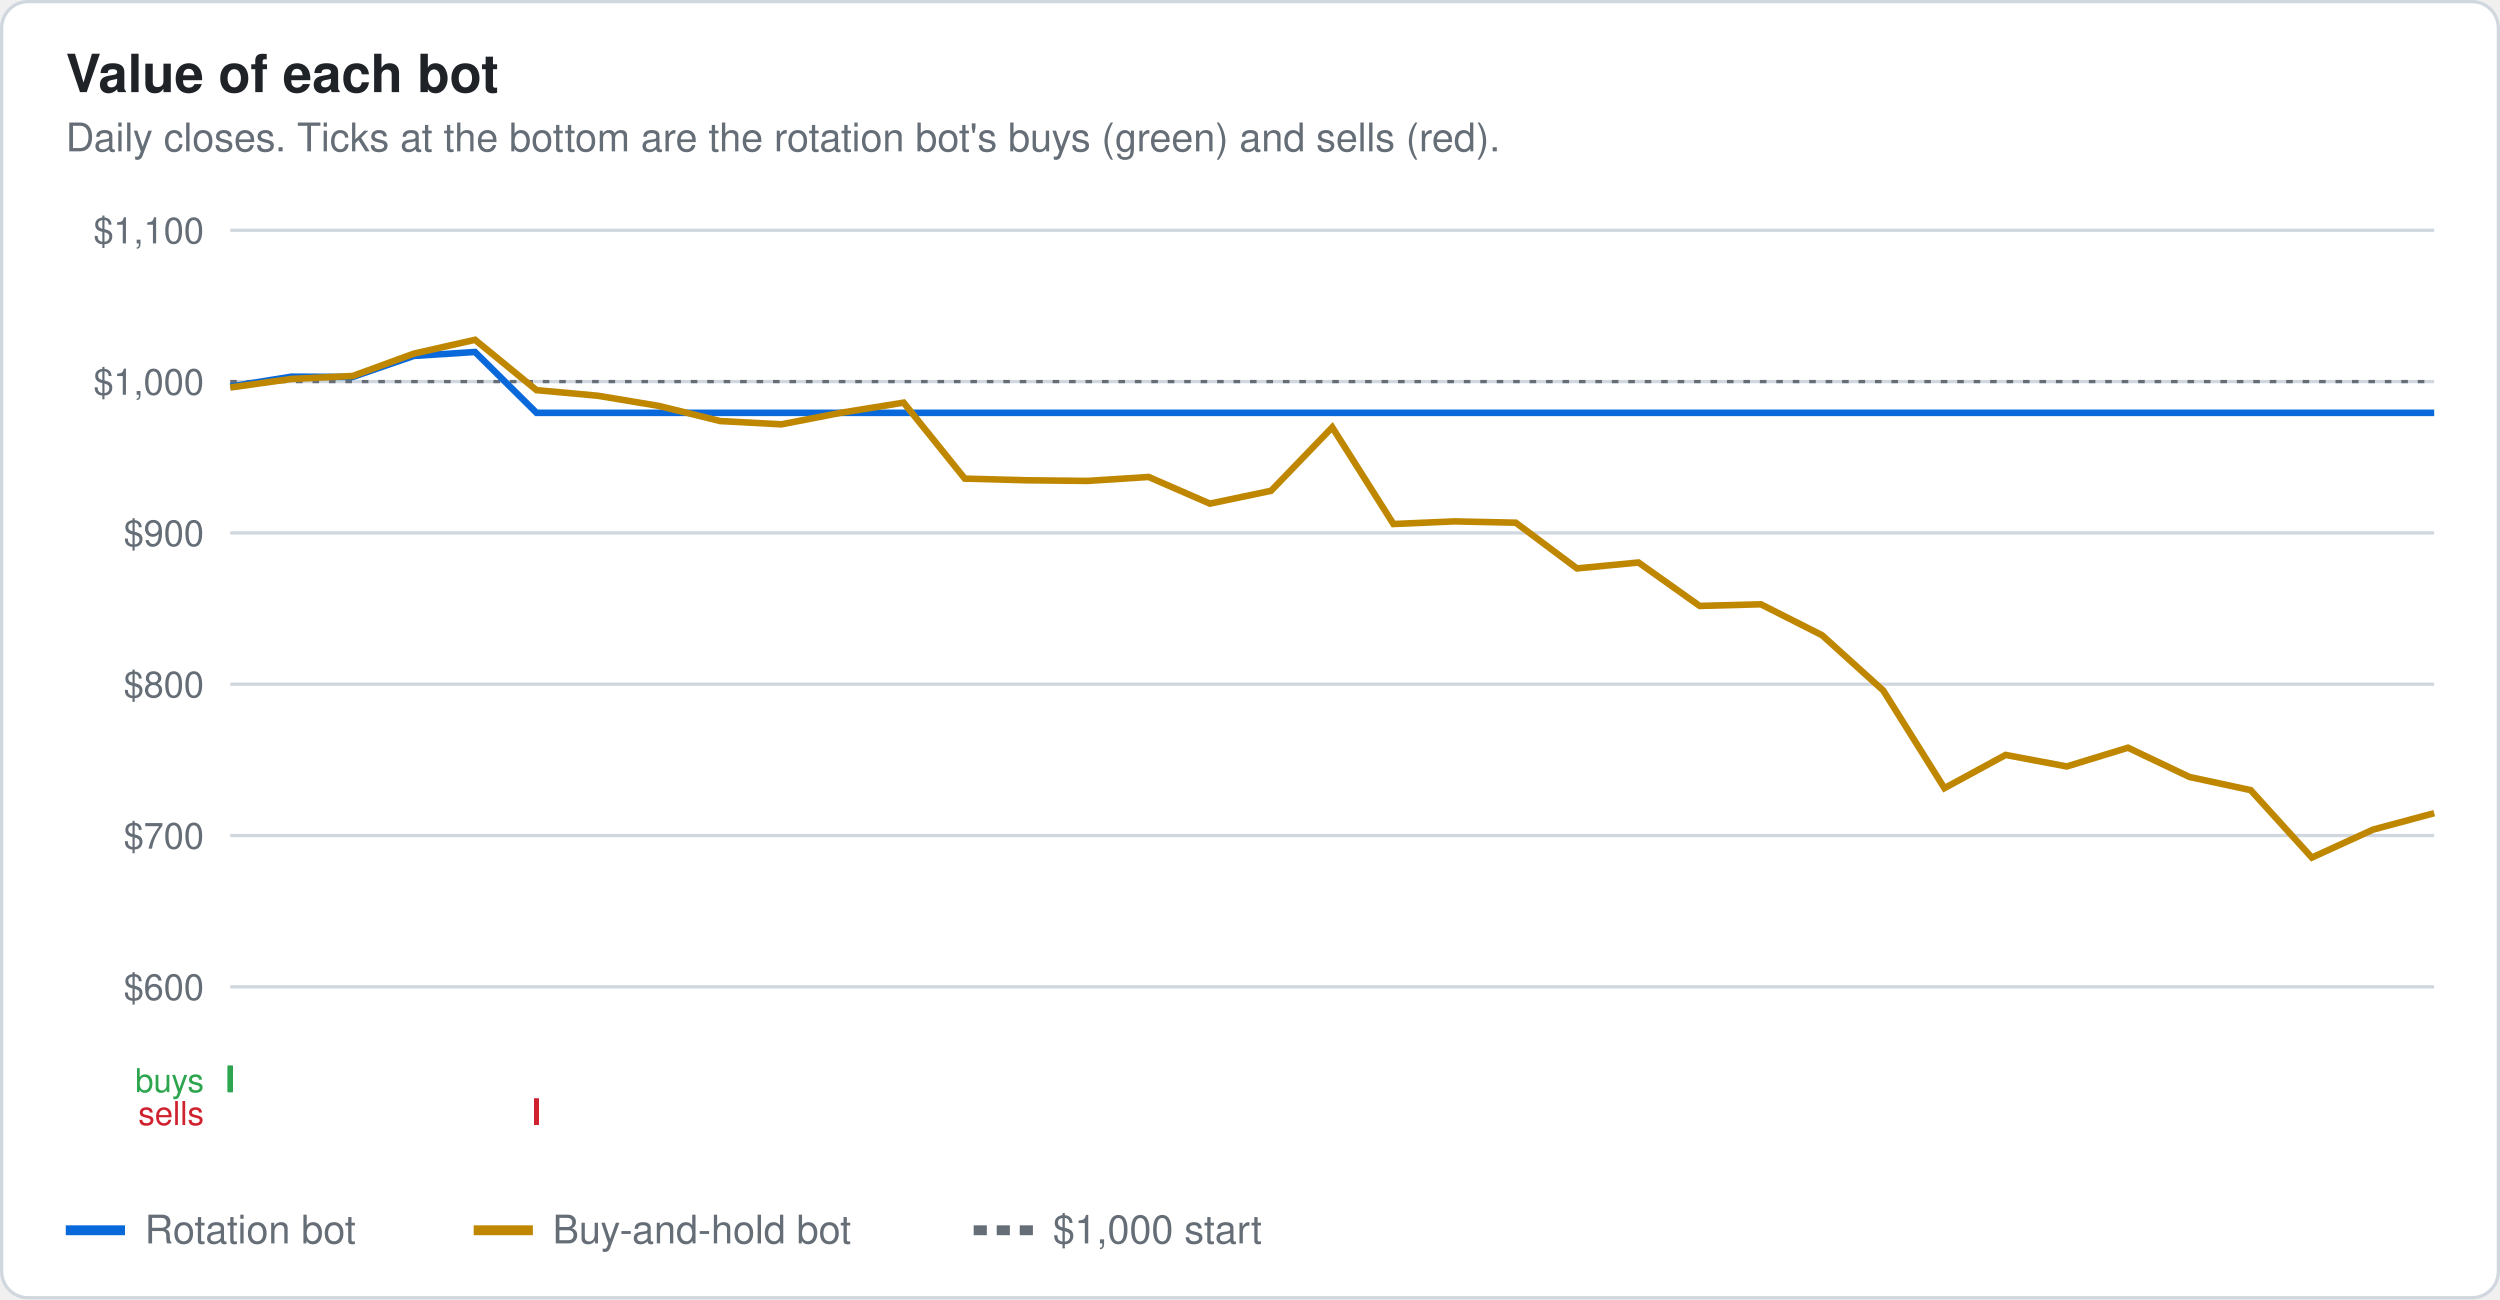
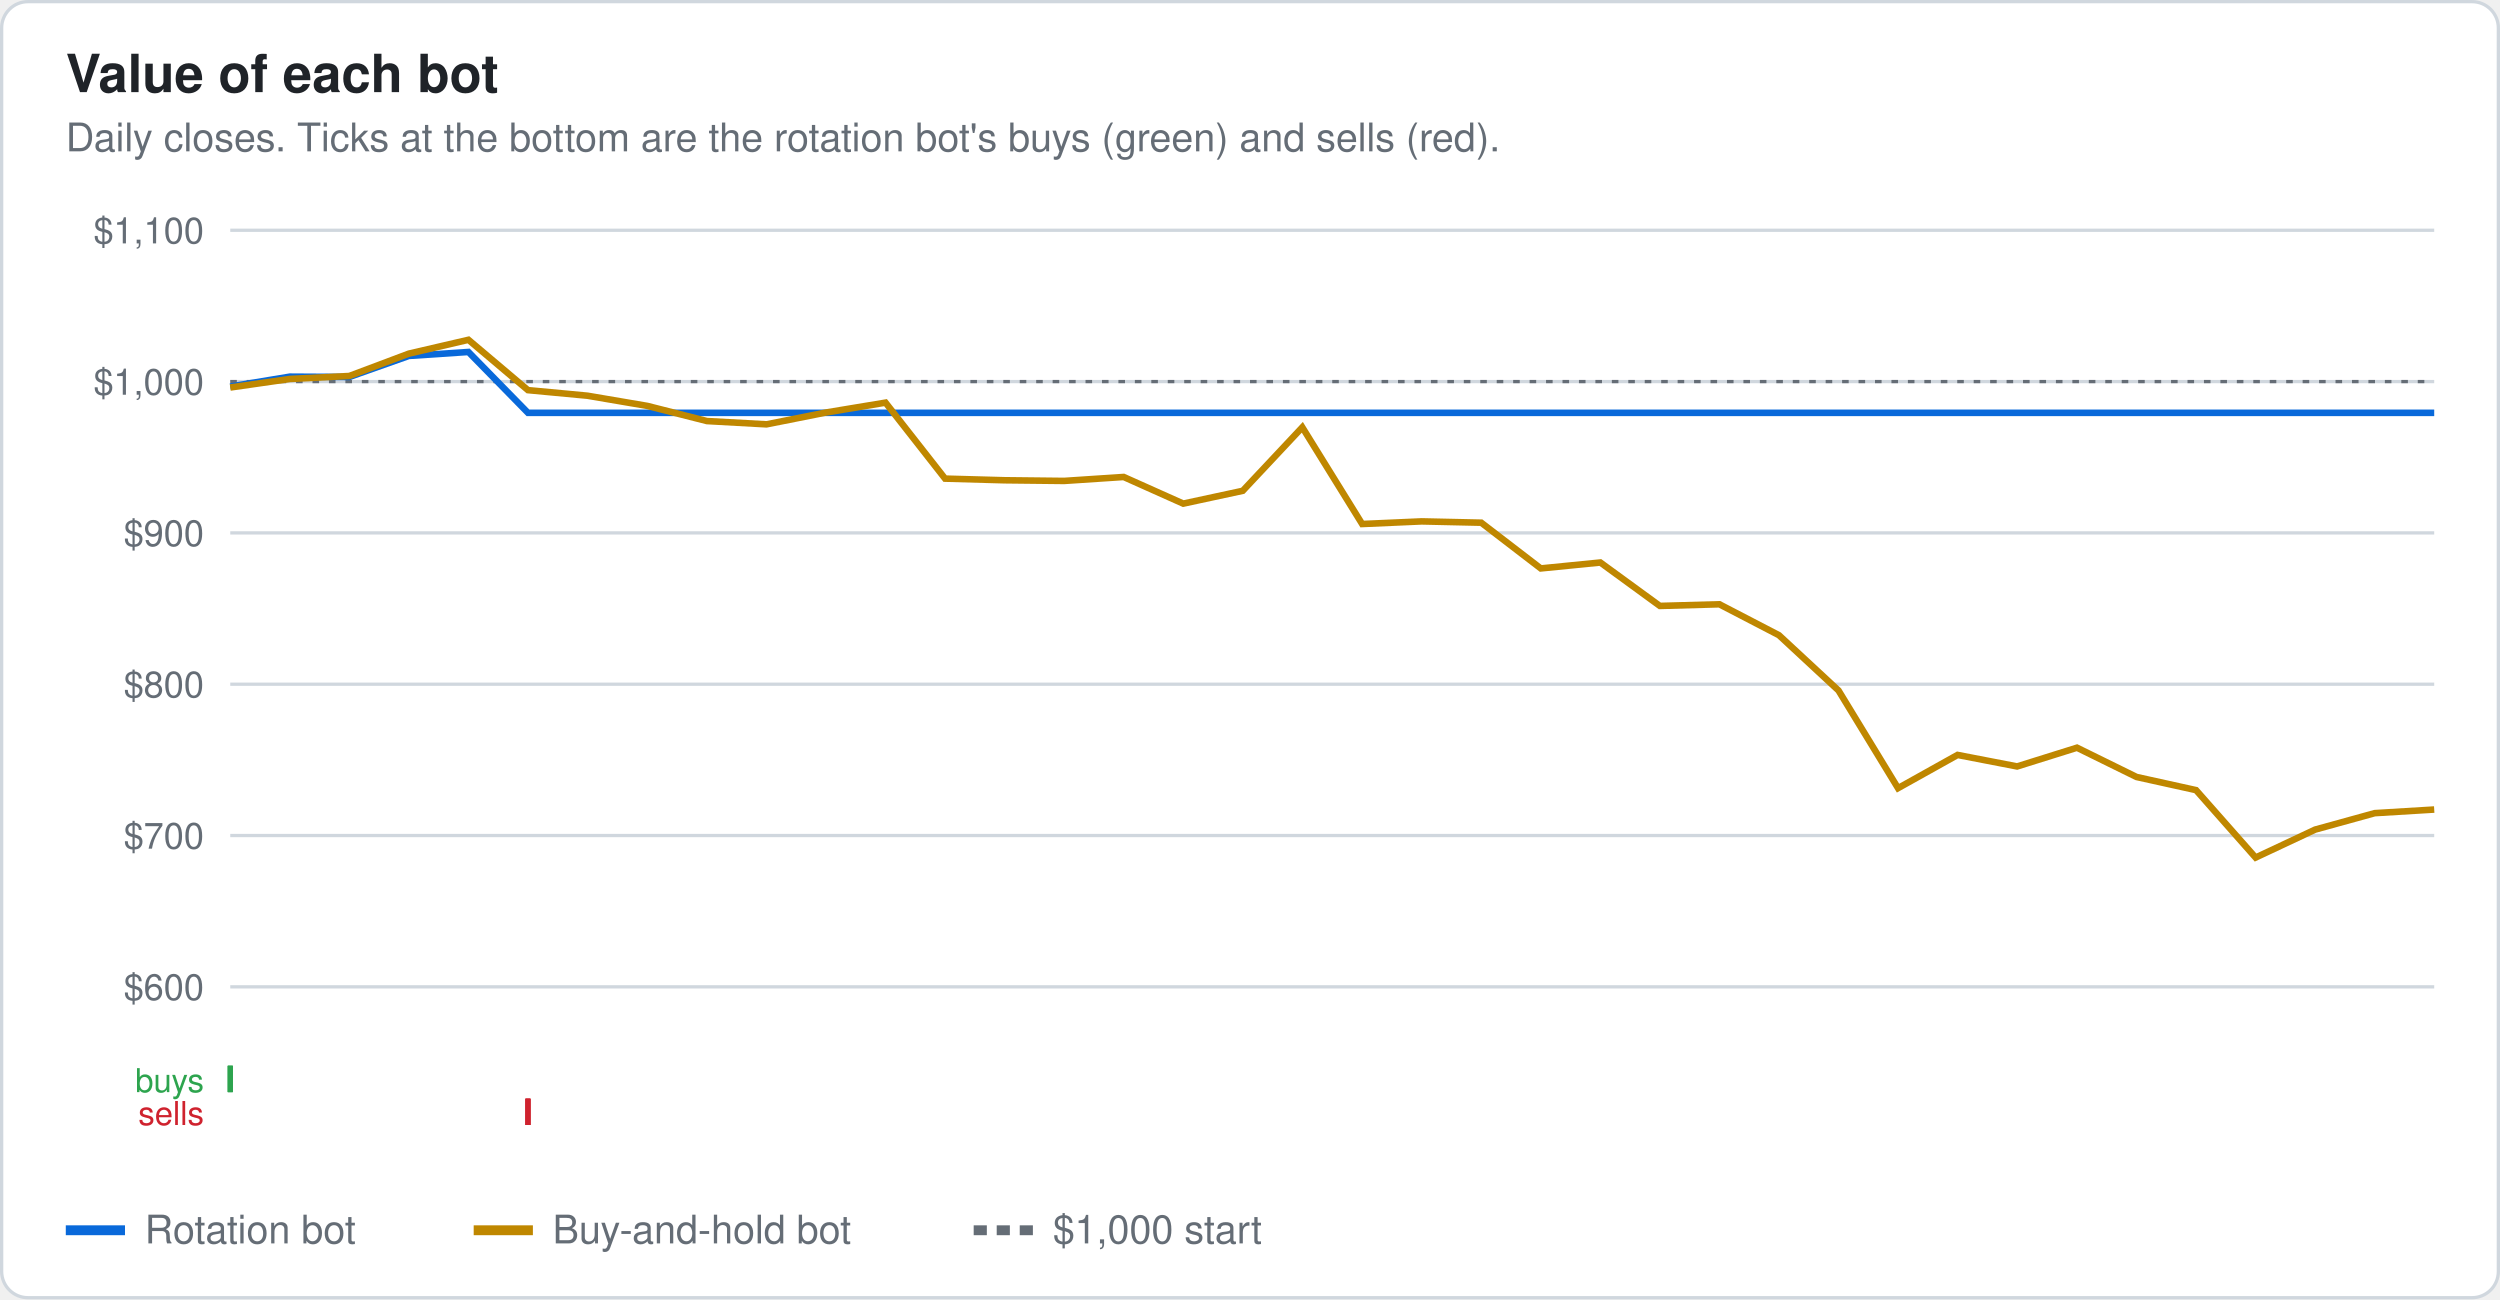
<svg xmlns="http://www.w3.org/2000/svg" width="760" height="395" viewBox="0 0 760 395" font-family="Helvetica, Arial, sans-serif">
  <rect x="0.5" y="0.5" width="759" height="394" rx="8" fill="#ffffff" stroke="#d0d7de" />
  <text x="20" y="28" font-size="16" font-weight="bold" fill="#1f2328">Value of each bot</text>
  <text x="20" y="46" font-size="12" fill="#656d76">Daily closes. Ticks at the bottom are the rotation bot's buys (green) and sells (red).</text>
  <line x1="70" y1="300.0" x2="740" y2="300.0" stroke="#d0d7de" />
  <text x="62" y="304.0" font-size="11" text-anchor="end" fill="#656d76">$600</text>
  <line x1="70" y1="254.0" x2="740" y2="254.0" stroke="#d0d7de" />
  <text x="62" y="258.0" font-size="11" text-anchor="end" fill="#656d76">$700</text>
  <line x1="70" y1="208.0" x2="740" y2="208.0" stroke="#d0d7de" />
  <text x="62" y="212.0" font-size="11" text-anchor="end" fill="#656d76">$800</text>
  <line x1="70" y1="162.0" x2="740" y2="162.0" stroke="#d0d7de" />
  <text x="62" y="166.0" font-size="11" text-anchor="end" fill="#656d76">$900</text>
  <line x1="70" y1="116.0" x2="740" y2="116.0" stroke="#d0d7de" />
  <text x="62" y="120.0" font-size="11" text-anchor="end" fill="#656d76">$1,000</text>
  <line x1="70" y1="70.0" x2="740" y2="70.0" stroke="#d0d7de" />
  <text x="62" y="74.0" font-size="11" text-anchor="end" fill="#656d76">$1,100</text>
  <line x1="70" y1="116.0" x2="740" y2="116.0" stroke="#656d76" stroke-dasharray="2 3" />
-   <polyline points="70.0,117.5 88.6,114.5 107.2,114.6 125.8,108.2 144.4,107.0 163.1,125.5 181.7,125.5 200.3,125.5 218.9,125.5 237.5,125.5 256.1,125.5 274.7,125.5 293.3,125.5 311.9,125.5 330.6,125.5 349.2,125.5 367.8,125.5 386.4,125.5 405.0,125.5 423.6,125.5 442.2,125.5 460.8,125.5 479.4,125.5 498.1,125.5 516.7,125.5 535.3,125.5 553.9,125.5 572.5,125.5 591.1,125.5 609.7,125.5 628.3,125.5 646.9,125.5 665.6,125.5 684.2,125.5 702.8,125.5 721.4,125.5 740.0,125.5" fill="none" stroke="#0969da" stroke-width="2" />
-   <polyline points="70.0,117.8 88.6,115.2 107.2,114.3 125.8,107.5 144.4,103.3 163.1,118.6 181.7,120.3 200.3,123.4 218.9,128.0 237.5,129.0 256.1,125.4 274.7,122.4 293.3,145.5 311.9,146.0 330.6,146.2 349.2,145.0 367.8,153.1 386.4,149.2 405.0,129.9 423.6,159.3 442.2,158.5 460.8,158.9 479.4,172.8 498.1,171.0 516.7,184.2 535.3,183.7 553.9,193.1 572.5,209.9 591.1,239.6 609.7,229.5 628.3,233.0 646.9,227.3 665.6,236.2 684.2,240.2 702.8,260.7 721.4,252.2 740.0,247.2" fill="none" stroke="#bf8700" stroke-width="2" />
+   <polyline points="70.0,117.5 88.1,114.5 106.2,114.6 124.3,108.2 142.4,107.0 160.5,125.5 178.6,125.5 196.8,125.5 214.9,125.5 233.0,125.5 251.1,125.5 269.2,125.5 287.3,125.5 305.4,125.5 323.5,125.5 341.6,125.5 359.7,125.5 377.8,125.5 395.9,125.5 414.1,125.5 432.2,125.5 450.3,125.5 468.4,125.5 486.5,125.5 504.6,125.5 522.7,125.5 540.8,125.5 558.9,125.5 577.0,125.5 595.1,125.5 613.2,125.5 631.4,125.5 649.5,125.5 667.6,125.5 685.7,125.5 703.8,125.5 721.9,125.5 740.0,125.5" fill="none" stroke="#0969da" stroke-width="2" />
+   <polyline points="70.0,117.8 88.1,115.2 106.2,114.3 124.3,107.5 142.4,103.3 160.5,118.6 178.6,120.3 196.8,123.4 214.9,128.0 233.0,129.0 251.1,125.4 269.2,122.4 287.3,145.5 305.4,146.0 323.5,146.2 341.6,145.0 359.7,153.1 377.8,149.2 395.9,129.9 414.1,159.3 432.2,158.5 450.3,158.9 468.4,172.8 486.5,171.0 504.6,184.2 522.7,183.7 540.8,193.1 558.9,209.9 577.0,239.6 595.1,229.5 613.2,233.0 631.4,227.3 649.5,236.2 667.6,240.2 685.7,260.7 703.8,252.2 721.9,247.2 740.0,246.1" fill="none" stroke="#bf8700" stroke-width="2" />
  <line x1="70.0" y1="324" x2="70.0" y2="332" stroke="#2da44e" stroke-width="1.5" />
  <line x1="70.0" y1="324" x2="70.0" y2="332" stroke="#2da44e" stroke-width="1.5" />
  <line x1="70.0" y1="324" x2="70.0" y2="332" stroke="#2da44e" stroke-width="1.5" />
  <line x1="70.0" y1="324" x2="70.0" y2="332" stroke="#2da44e" stroke-width="1.5" />
-   <line x1="163.1" y1="334" x2="163.1" y2="342" stroke="#cf222e" stroke-width="1.5" />
-   <line x1="163.1" y1="334" x2="163.1" y2="342" stroke="#cf222e" stroke-width="1.5" />
-   <line x1="163.1" y1="334" x2="163.1" y2="342" stroke="#cf222e" stroke-width="1.5" />
-   <line x1="163.1" y1="334" x2="163.1" y2="342" stroke="#cf222e" stroke-width="1.5" />
+   <line x1="160.5" y1="334" x2="160.5" y2="342" stroke="#cf222e" stroke-width="1.5" />
+   <line x1="160.5" y1="334" x2="160.5" y2="342" stroke="#cf222e" stroke-width="1.5" />
+   <line x1="160.5" y1="334" x2="160.5" y2="342" stroke="#cf222e" stroke-width="1.5" />
+   <line x1="160.5" y1="334" x2="160.5" y2="342" stroke="#cf222e" stroke-width="1.5" />
  <text x="62" y="332" font-size="10" text-anchor="end" fill="#2da44e">buys</text>
  <text x="62" y="342" font-size="10" text-anchor="end" fill="#cf222e">sells</text>
  <line x1="20" y1="374" x2="38" y2="374" stroke="#0969da" stroke-width="3" />
  <text x="44" y="378" font-size="12" fill="#656d76">Rotation bot</text>
  <line x1="144" y1="374" x2="162" y2="374" stroke="#bf8700" stroke-width="3" />
  <text x="168" y="378" font-size="12" fill="#656d76">Buy-and-hold bot</text>
  <line x1="296" y1="374" x2="314" y2="374" stroke="#656d76" stroke-width="3" stroke-dasharray="4 3" />
  <text x="320" y="378" font-size="12" fill="#656d76">$1,000 start</text>
</svg>
